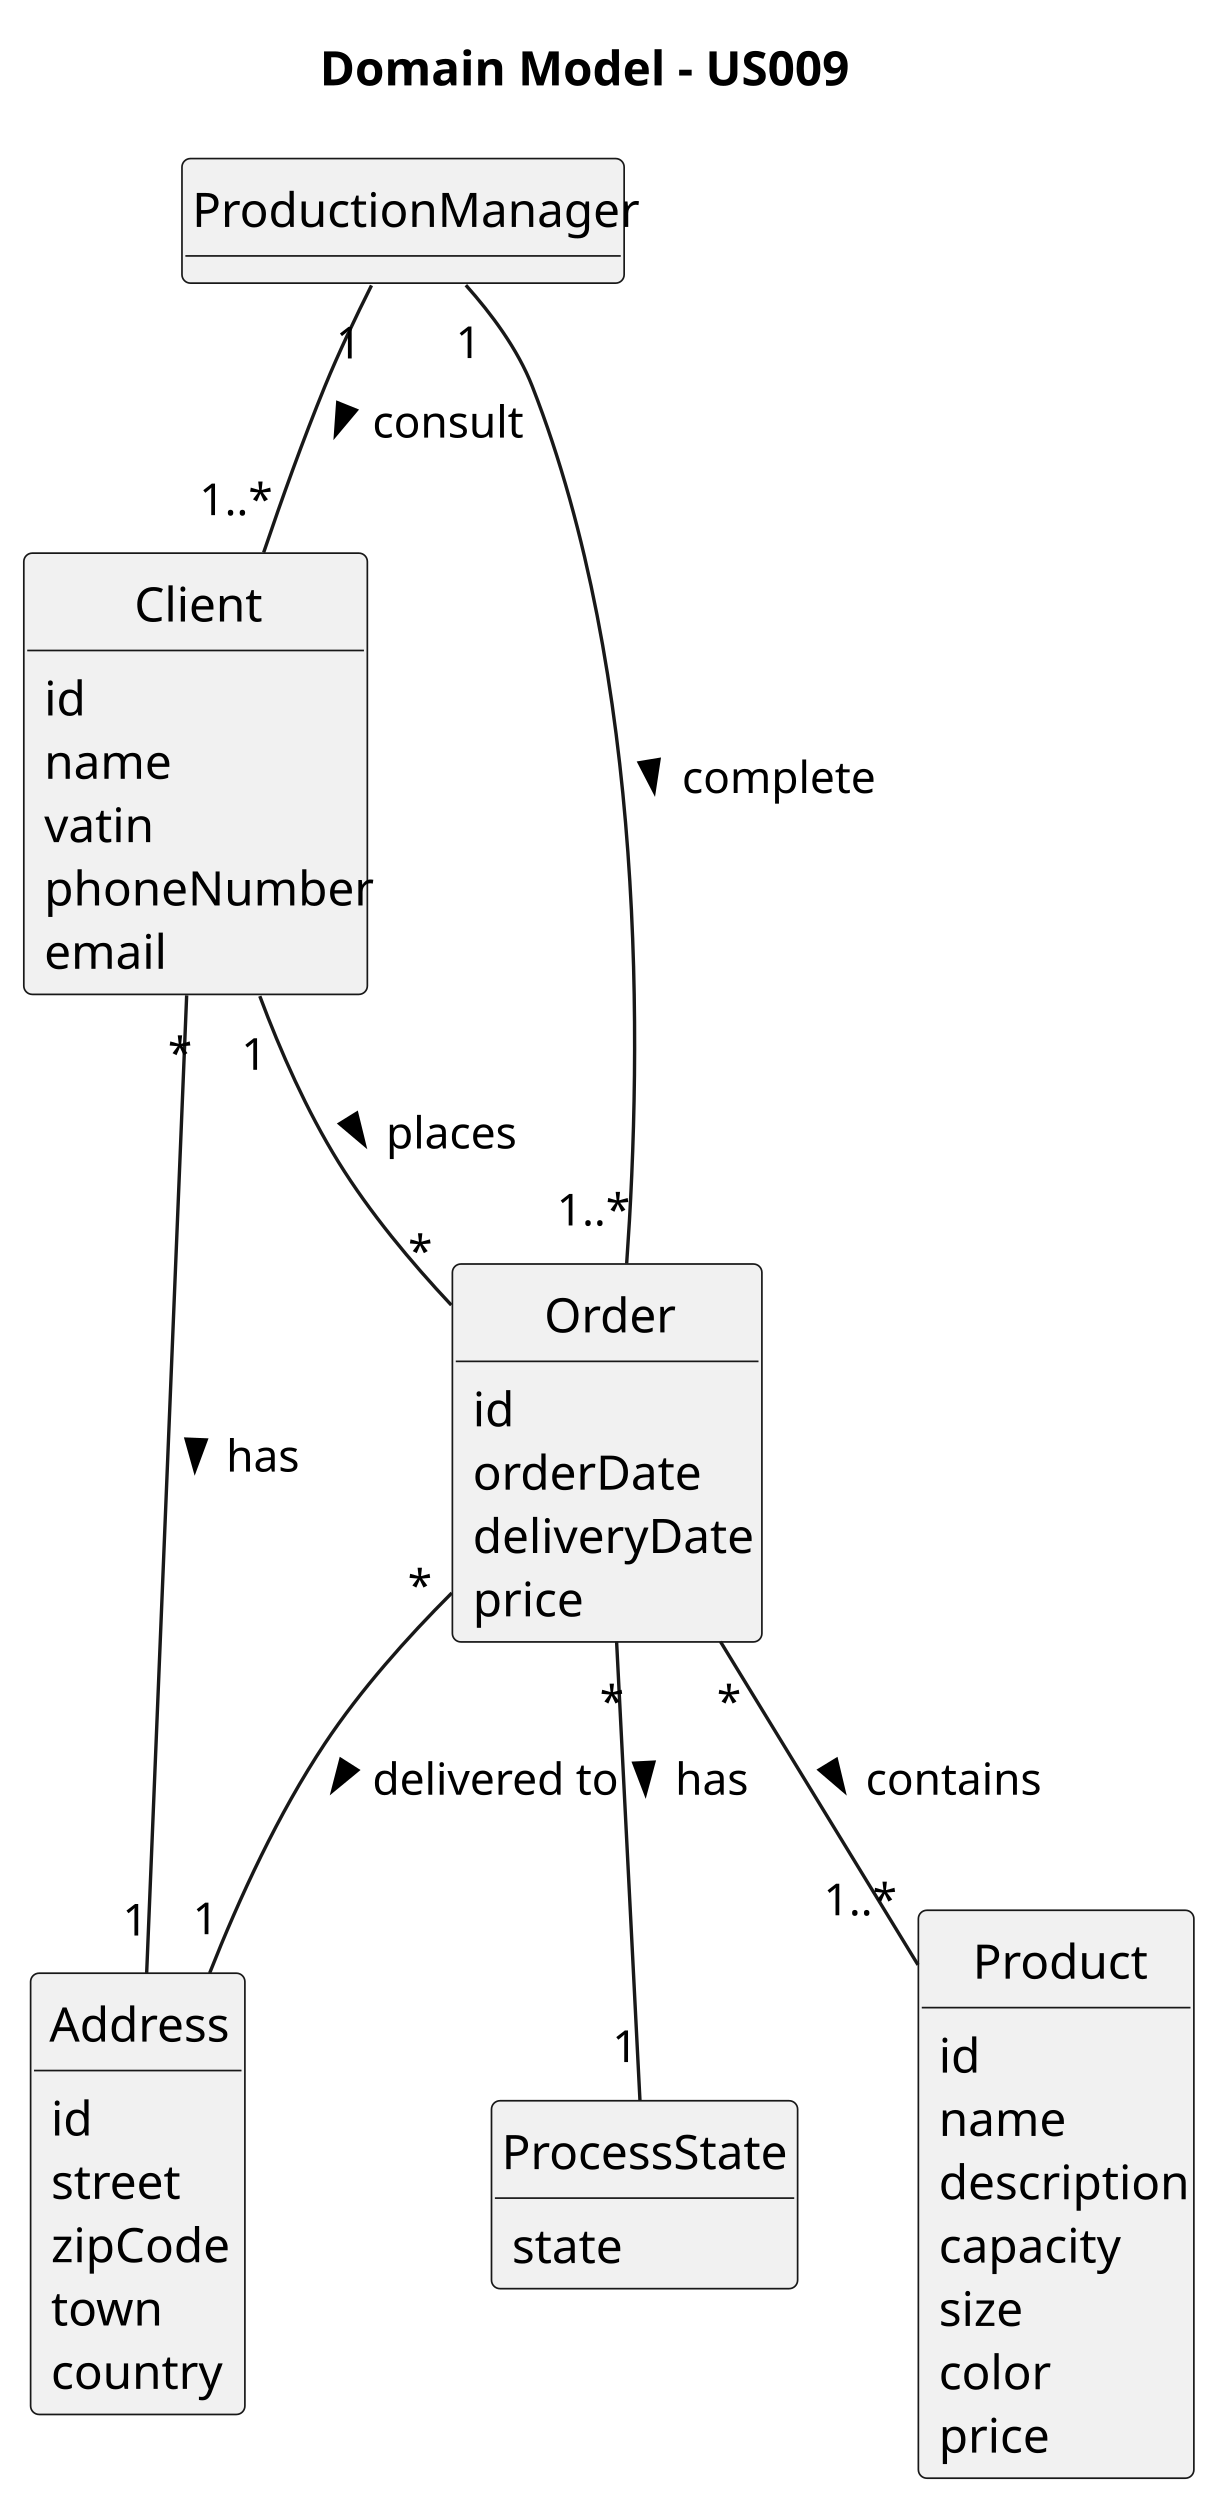
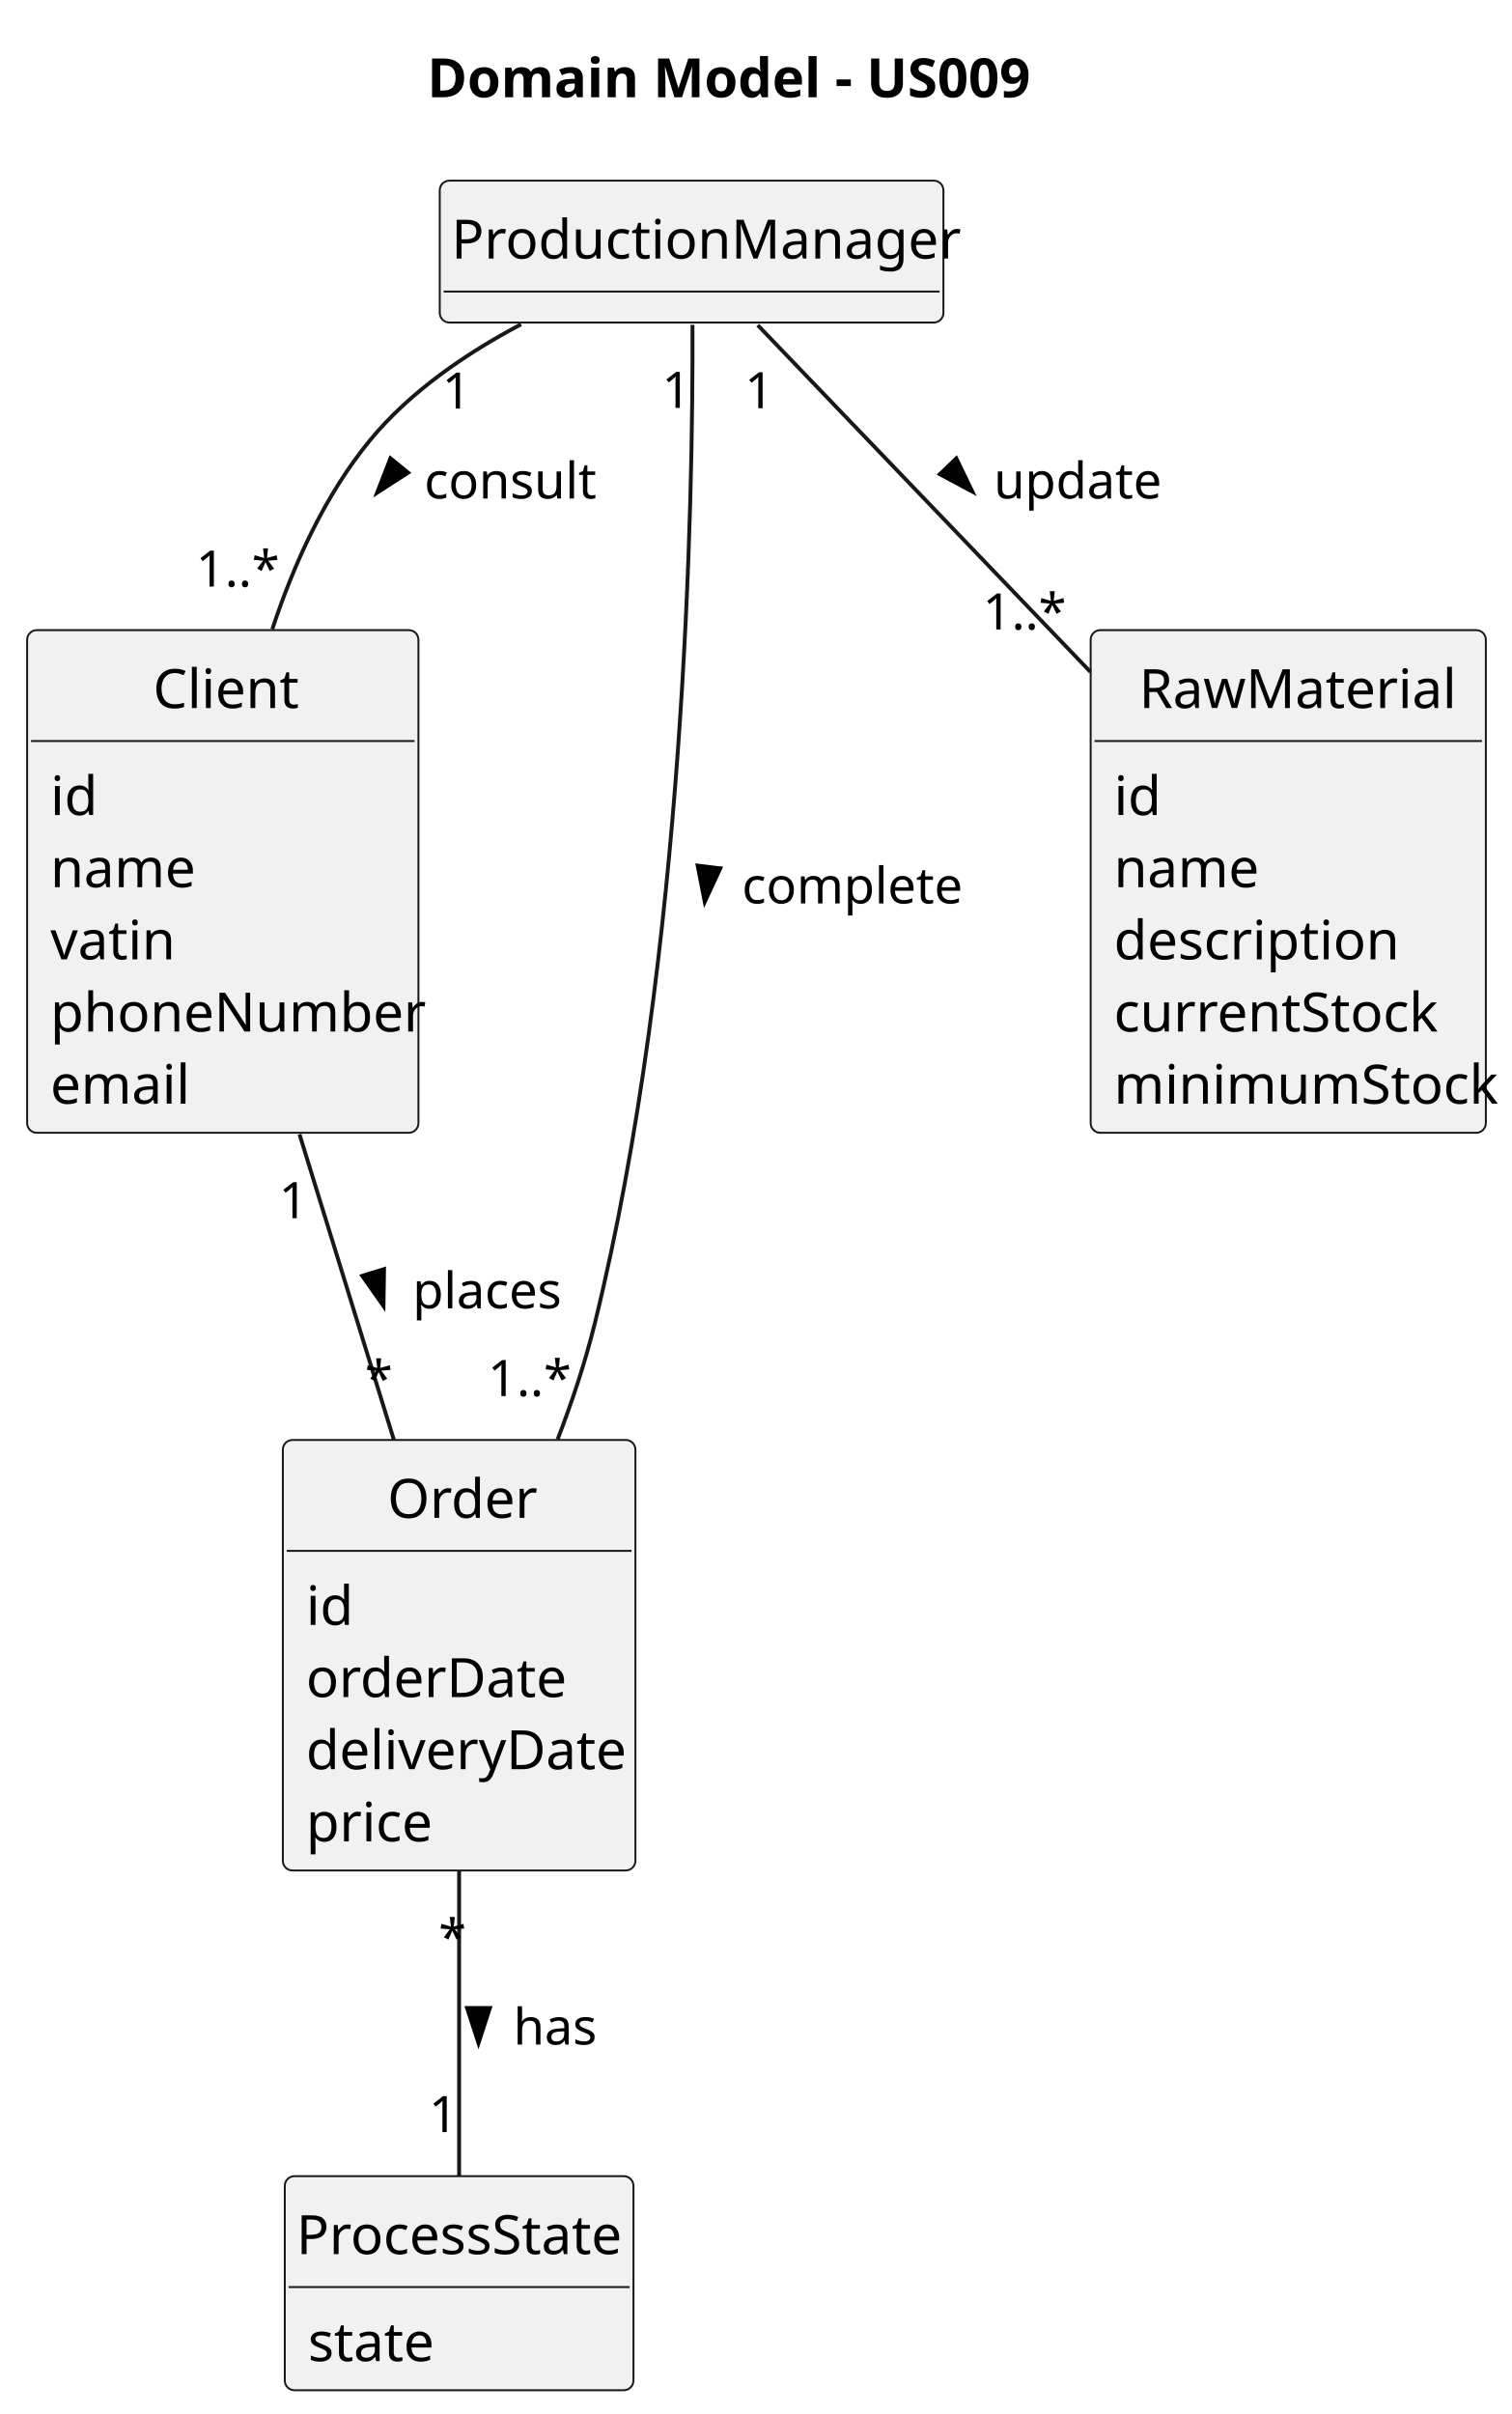
- <svg xmlns="http://www.w3.org/2000/svg" contentStyleType="text/css" height="735px" preserveAspectRatio="none" style="width:358px;height:735px;background:#FFFFFF;" version="1.1" viewBox="0 0 358 735" width="358px" zoomAndPan="magnify">
+ <svg xmlns="http://www.w3.org/2000/svg" contentStyleType="text/css" height="623px" preserveAspectRatio="none" style="width:390px;height:623px;background:#FFFFFF;" version="1.1" viewBox="0 0 390 623" width="390px" zoomAndPan="magnify">
  <defs />
  <g>
-     <text fill="#000000" font-family="sans-serif" font-size="14" font-weight="bold" lengthAdjust="spacing" textLength="156" x="94" y="25.107">Domain Model - US009</text>
+     <text fill="#000000" font-family="sans-serif" font-size="14" font-weight="bold" lengthAdjust="spacing" textLength="156" x="110.25" y="25.107">Domain Model - US009</text>
    <g id="elem_ProductionManager">
-       <rect codeLine="12" fill="#F1F1F1" height="36.621" id="ProductionManager" rx="2.5" ry="2.5" style="stroke:#181818;stroke-width:0.5;" width="130" x="53.5" y="46.621" />
-       <text fill="#000000" font-family="sans-serif" font-size="14" lengthAdjust="spacing" textLength="124" x="56.5" y="66.728">ProductionManager</text>
-       <line style="stroke:#181818;stroke-width:0.5;" x1="54.5" x2="182.5" y1="75.242" y2="75.242" />
+       <rect codeLine="12" fill="#F1F1F1" height="36.621" id="ProductionManager" rx="2.5" ry="2.5" style="stroke:#181818;stroke-width:0.5;" width="130" x="113.5" y="46.621" />
+       <text fill="#000000" font-family="sans-serif" font-size="14" lengthAdjust="spacing" textLength="124" x="116.5" y="66.728">ProductionManager</text>
+       <line style="stroke:#181818;stroke-width:0.5;" x1="114.5" x2="242.5" y1="75.242" y2="75.242" />
    </g>
    <g id="elem_Client">
      <rect codeLine="15" fill="#F1F1F1" height="129.727" id="Client" rx="2.5" ry="2.5" style="stroke:#181818;stroke-width:0.5;" width="101" x="7" y="162.621" />
      <text fill="#000000" font-family="sans-serif" font-size="14" lengthAdjust="spacing" textLength="36" x="39.5" y="182.728">Client</text>
      <line style="stroke:#181818;stroke-width:0.5;" x1="8" x2="107" y1="191.242" y2="191.242" />
      <text fill="#000000" font-family="sans-serif" font-size="14" lengthAdjust="spacing" textLength="11" x="13" y="210.35">id</text>
      <text fill="#000000" font-family="sans-serif" font-size="14" lengthAdjust="spacing" textLength="35" x="13" y="228.971">name</text>
      <text fill="#000000" font-family="sans-serif" font-size="14" lengthAdjust="spacing" textLength="30" x="13" y="247.592">vatin</text>
      <text fill="#000000" font-family="sans-serif" font-size="14" lengthAdjust="spacing" textLength="89" x="13" y="266.213">phoneNumber</text>
      <text fill="#000000" font-family="sans-serif" font-size="14" lengthAdjust="spacing" textLength="33" x="13" y="284.834">email</text>
    </g>
    <g id="elem_Order">
-       <rect codeLine="23" fill="#F1F1F1" height="111.106" id="Order" rx="2.5" ry="2.5" style="stroke:#181818;stroke-width:0.5;" width="91" x="133" y="371.621" />
-       <text fill="#000000" font-family="sans-serif" font-size="14" lengthAdjust="spacing" textLength="37" x="160" y="391.728">Order</text>
-       <line style="stroke:#181818;stroke-width:0.5;" x1="134" x2="223" y1="400.242" y2="400.242" />
-       <text fill="#000000" font-family="sans-serif" font-size="14" lengthAdjust="spacing" textLength="11" x="139" y="419.35">id</text>
-       <text fill="#000000" font-family="sans-serif" font-size="14" lengthAdjust="spacing" textLength="64" x="139" y="437.971">orderDate</text>
-       <text fill="#000000" font-family="sans-serif" font-size="14" lengthAdjust="spacing" textLength="79" x="139" y="456.592">deliveryDate</text>
-       <text fill="#000000" font-family="sans-serif" font-size="14" lengthAdjust="spacing" textLength="31" x="139" y="475.213">price</text>
-     </g>
-     <g id="elem_Address">
-       <rect codeLine="30" fill="#F1F1F1" height="129.727" id="Address" rx="2.5" ry="2.5" style="stroke:#181818;stroke-width:0.5;" width="63" x="9" y="580.121" />
-       <text fill="#000000" font-family="sans-serif" font-size="14" lengthAdjust="spacing" textLength="52" x="14.5" y="600.229">Address</text>
-       <line style="stroke:#181818;stroke-width:0.5;" x1="10" x2="71" y1="608.742" y2="608.742" />
-       <text fill="#000000" font-family="sans-serif" font-size="14" lengthAdjust="spacing" textLength="11" x="15" y="627.85">id</text>
-       <text fill="#000000" font-family="sans-serif" font-size="14" lengthAdjust="spacing" textLength="36" x="15" y="646.471">street</text>
-       <text fill="#000000" font-family="sans-serif" font-size="14" lengthAdjust="spacing" textLength="51" x="15" y="665.092">zipCode</text>
-       <text fill="#000000" font-family="sans-serif" font-size="14" lengthAdjust="spacing" textLength="29" x="15" y="683.713">town</text>
-       <text fill="#000000" font-family="sans-serif" font-size="14" lengthAdjust="spacing" textLength="47" x="15" y="702.334">country</text>
+       <rect codeLine="23" fill="#F1F1F1" height="111.106" id="Order" rx="2.5" ry="2.5" style="stroke:#181818;stroke-width:0.5;" width="91" x="73" y="371.621" />
+       <text fill="#000000" font-family="sans-serif" font-size="14" lengthAdjust="spacing" textLength="37" x="100" y="391.728">Order</text>
+       <line style="stroke:#181818;stroke-width:0.5;" x1="74" x2="163" y1="400.242" y2="400.242" />
+       <text fill="#000000" font-family="sans-serif" font-size="14" lengthAdjust="spacing" textLength="11" x="79" y="419.35">id</text>
+       <text fill="#000000" font-family="sans-serif" font-size="14" lengthAdjust="spacing" textLength="64" x="79" y="437.971">orderDate</text>
+       <text fill="#000000" font-family="sans-serif" font-size="14" lengthAdjust="spacing" textLength="79" x="79" y="456.592">deliveryDate</text>
+       <text fill="#000000" font-family="sans-serif" font-size="14" lengthAdjust="spacing" textLength="31" x="79" y="475.213">price</text>
    </g>
    <g id="elem_ProcessState">
-       <rect codeLine="38" fill="#F1F1F1" height="55.242" id="ProcessState" rx="2.5" ry="2.5" style="stroke:#181818;stroke-width:0.5;" width="90" x="144.5" y="617.621" />
-       <text fill="#000000" font-family="sans-serif" font-size="14" lengthAdjust="spacing" textLength="84" x="147.5" y="637.729">ProcessState</text>
-       <line style="stroke:#181818;stroke-width:0.5;" x1="145.5" x2="233.5" y1="646.242" y2="646.242" />
-       <text fill="#000000" font-family="sans-serif" font-size="14" lengthAdjust="spacing" textLength="31" x="150.5" y="665.35">state</text>
+       <rect codeLine="30" fill="#F1F1F1" height="55.242" id="ProcessState" rx="2.5" ry="2.5" style="stroke:#181818;stroke-width:0.5;" width="90" x="73.5" y="561.621" />
+       <text fill="#000000" font-family="sans-serif" font-size="14" lengthAdjust="spacing" textLength="84" x="76.5" y="581.729">ProcessState</text>
+       <line style="stroke:#181818;stroke-width:0.5;" x1="74.5" x2="162.5" y1="590.242" y2="590.242" />
+       <text fill="#000000" font-family="sans-serif" font-size="14" lengthAdjust="spacing" textLength="31" x="79.5" y="609.35">state</text>
    </g>
-     <g id="elem_Product">
-       <rect codeLine="42" fill="#F1F1F1" height="166.969" id="Product" rx="2.5" ry="2.5" style="stroke:#181818;stroke-width:0.5;" width="81" x="270" y="561.621" />
-       <text fill="#000000" font-family="sans-serif" font-size="14" lengthAdjust="spacing" textLength="49" x="286" y="581.729">Product</text>
-       <line style="stroke:#181818;stroke-width:0.5;" x1="271" x2="350" y1="590.242" y2="590.242" />
-       <text fill="#000000" font-family="sans-serif" font-size="14" lengthAdjust="spacing" textLength="11" x="276" y="609.35">id</text>
-       <text fill="#000000" font-family="sans-serif" font-size="14" lengthAdjust="spacing" textLength="35" x="276" y="627.971">name</text>
-       <text fill="#000000" font-family="sans-serif" font-size="14" lengthAdjust="spacing" textLength="69" x="276" y="646.592">description</text>
-       <text fill="#000000" font-family="sans-serif" font-size="14" lengthAdjust="spacing" textLength="52" x="276" y="665.213">capacity</text>
-       <text fill="#000000" font-family="sans-serif" font-size="14" lengthAdjust="spacing" textLength="24" x="276" y="683.834">size</text>
-       <text fill="#000000" font-family="sans-serif" font-size="14" lengthAdjust="spacing" textLength="31" x="276" y="702.455">color</text>
-       <text fill="#000000" font-family="sans-serif" font-size="14" lengthAdjust="spacing" textLength="31" x="276" y="721.076">price</text>
+     <g id="elem_RawMaterial">
+       <rect codeLine="34" fill="#F1F1F1" height="129.727" id="RawMaterial" rx="2.5" ry="2.5" style="stroke:#181818;stroke-width:0.5;" width="102" x="281.5" y="162.621" />
+       <text fill="#000000" font-family="sans-serif" font-size="14" lengthAdjust="spacing" textLength="77" x="294" y="182.728">RawMaterial</text>
+       <line style="stroke:#181818;stroke-width:0.5;" x1="282.5" x2="382.5" y1="191.242" y2="191.242" />
+       <text fill="#000000" font-family="sans-serif" font-size="14" lengthAdjust="spacing" textLength="11" x="287.5" y="210.35">id</text>
+       <text fill="#000000" font-family="sans-serif" font-size="14" lengthAdjust="spacing" textLength="35" x="287.5" y="228.971">name</text>
+       <text fill="#000000" font-family="sans-serif" font-size="14" lengthAdjust="spacing" textLength="69" x="287.5" y="247.592">description</text>
+       <text fill="#000000" font-family="sans-serif" font-size="14" lengthAdjust="spacing" textLength="80" x="287.5" y="266.213">currentStock</text>
+       <text fill="#000000" font-family="sans-serif" font-size="14" lengthAdjust="spacing" textLength="90" x="287.5" y="284.834">minimumStock</text>
    </g>
    <g id="link_ProductionManager_Order">
-       <path codeLine="53" d="M136.96,83.841 C144.38,92.131 152.2,102.601 156.5,113.621 C189.85,198.981 188.83,307.361 184.24,371.471 " fill="none" id="ProductionManager-Order" style="stroke:#181818;stroke-width:1.0;" />
-       <polygon fill="#000000" points="192.311,232.7,193.744,223.298,187.944,224.252,192.311,232.7" style="stroke:#000000;stroke-width:1.0;" />
-       <text fill="#000000" font-family="sans-serif" font-size="13" lengthAdjust="spacing" textLength="53" x="200.5" y="233.149">complete</text>
-       <text fill="#000000" font-family="sans-serif" font-size="13" lengthAdjust="spacing" textLength="7" x="133.981" y="105.275">1</text>
-       <text fill="#000000" font-family="sans-serif" font-size="13" lengthAdjust="spacing" textLength="20" x="163.694" y="360.292">1..*</text>
+       <path codeLine="43" d="M178.73,83.831 C178.9,128.031 176.94,246.491 153.5,341.621 C151.07,351.491 147.67,361.701 143.93,371.471 " fill="none" id="ProductionManager-Order" style="stroke:#181818;stroke-width:1.0;" />
+       <polygon fill="#000000" points="181.899,232.73,185.904,224.104,180.068,223.398,181.899,232.73" style="stroke:#000000;stroke-width:1.0;" />
+       <text fill="#000000" font-family="sans-serif" font-size="13" lengthAdjust="spacing" textLength="53" x="191.5" y="233.149">complete</text>
+       <text fill="#000000" font-family="sans-serif" font-size="13" lengthAdjust="spacing" textLength="7" x="170.851" y="105.262">1</text>
+       <text fill="#000000" font-family="sans-serif" font-size="13" lengthAdjust="spacing" textLength="20" x="125.907" y="360.292">1..*</text>
    </g>
    <g id="link_ProductionManager_Client">
-       <path codeLine="54" d="M109.22,83.921 C104.79,92.741 99.59,103.611 95.5,113.621 C89.12,129.241 82.96,146.361 77.51,162.451 " fill="none" id="ProductionManager-Client" style="stroke:#181818;stroke-width:1.0;" />
-       <polygon fill="#000000" points="98.628,127.903,104.74,120.616,99.289,118.415,98.628,127.903" style="stroke:#000000;stroke-width:1.0;" />
+       <path codeLine="44" d="M134.48,83.701 C120.41,91.141 105.83,101.051 95.5,113.621 C84,127.611 75.93,145.241 70.28,162.391 " fill="none" id="ProductionManager-Client" style="stroke:#181818;stroke-width:1.0;" />
+       <polygon fill="#000000" points="97.339,127.141,105.334,121.99,100.78,118.274,97.339,127.141" style="stroke:#000000;stroke-width:1.0;" />
      <text fill="#000000" font-family="sans-serif" font-size="13" lengthAdjust="spacing" textLength="42" x="109.5" y="128.649">consult</text>
-       <text fill="#000000" font-family="sans-serif" font-size="13" lengthAdjust="spacing" textLength="7" x="98.785" y="105.376">1</text>
-       <text fill="#000000" font-family="sans-serif" font-size="13" lengthAdjust="spacing" textLength="20" x="58.605" y="151.453">1..*</text>
+       <text fill="#000000" font-family="sans-serif" font-size="13" lengthAdjust="spacing" textLength="7" x="114.115" y="105.44">1</text>
+       <text fill="#000000" font-family="sans-serif" font-size="13" lengthAdjust="spacing" textLength="20" x="50.584" y="151.386">1..*</text>
    </g>
-     <g id="link_Order_Product">
-       <path codeLine="55" d="M211.81,482.631 C229.45,511.501 251.26,547.191 269.89,577.671 " fill="none" id="Order-Product" style="stroke:#181818;stroke-width:1.0;" />
-       <polygon fill="#000000" points="248.107,526.533,245.898,517.283,240.883,520.347,248.107,526.533" style="stroke:#000000;stroke-width:1.0;" />
-       <text fill="#000000" font-family="sans-serif" font-size="13" lengthAdjust="spacing" textLength="49" x="254.5" y="527.649">contains</text>
-       <text fill="#000000" font-family="sans-serif" font-size="13" lengthAdjust="spacing" textLength="5" x="210.757" y="504.873">*</text>
-       <text fill="#000000" font-family="sans-serif" font-size="13" lengthAdjust="spacing" textLength="20" x="242.14" y="563.094">1..*</text>
-     </g>
-     <g id="link_Order_Address">
-       <path codeLine="56" d="M132.84,468.321 C119.63,481.521 105.97,496.861 95.5,512.621 C81.81,533.231 70.42,557.811 61.63,580.101 " fill="none" id="Order-Address" style="stroke:#181818;stroke-width:1.0;" />
-       <polygon fill="#000000" points="97.814,526.484,105.152,520.434,100.195,517.276,97.814,526.484" style="stroke:#000000;stroke-width:1.0;" />
-       <text fill="#000000" font-family="sans-serif" font-size="13" lengthAdjust="spacing" textLength="65" x="109.5" y="527.649">delivered to</text>
-       <text fill="#000000" font-family="sans-serif" font-size="13" lengthAdjust="spacing" textLength="5" x="119.864" y="470.781">*</text>
-       <text fill="#000000" font-family="sans-serif" font-size="13" lengthAdjust="spacing" textLength="7" x="56.669" y="568.661">1</text>
+     <g id="link_ProductionManager_RawMaterial">
+       <path codeLine="45" d="M195.57,83.911 C216.17,105.371 251.73,142.441 281.46,173.421 " fill="none" id="ProductionManager-RawMaterial" style="stroke:#181818;stroke-width:1.0;" />
+       <polygon fill="#000000" points="250.962,126.874,246.82,118.313,242.579,122.383,250.962,126.874" style="stroke:#000000;stroke-width:1.0;" />
+       <text fill="#000000" font-family="sans-serif" font-size="13" lengthAdjust="spacing" textLength="39" x="256.5" y="128.649">update</text>
+       <text fill="#000000" font-family="sans-serif" font-size="13" lengthAdjust="spacing" textLength="7" x="192.217" y="105.364">1</text>
+       <text fill="#000000" font-family="sans-serif" font-size="13" lengthAdjust="spacing" textLength="20" x="253.639" y="162.452">1..*</text>
    </g>
    <g id="link_Order_ProcessState">
-       <path codeLine="57" d="M181.28,482.631 C183.47,525.741 186.44,584.081 188.15,617.551 " fill="none" id="Order-ProcessState" style="stroke:#181818;stroke-width:1.0;" />
-       <polygon fill="#000000" points="189.754,527.26,192.229,518.077,186.359,518.376,189.754,527.26" style="stroke:#000000;stroke-width:1.0;" />
-       <text fill="#000000" font-family="sans-serif" font-size="13" lengthAdjust="spacing" textLength="21" x="198.5" y="527.649">has</text>
-       <text fill="#000000" font-family="sans-serif" font-size="13" lengthAdjust="spacing" textLength="5" x="176.316" y="504.873">*</text>
-       <text fill="#000000" font-family="sans-serif" font-size="13" lengthAdjust="spacing" textLength="7" x="180.028" y="606.244">1</text>
-     </g>
-     <g id="link_Client_Address">
-       <path codeLine="58" d="M54.88,292.631 C51.69,370.711 46.32,501.921 43.12,580.041 " fill="none" id="Client-Address" style="stroke:#181818;stroke-width:1.0;" />
-       <polygon fill="#000000" points="57.296,432.262,60.602,423.345,54.729,423.105,57.296,432.262" style="stroke:#000000;stroke-width:1.0;" />
-       <text fill="#000000" font-family="sans-serif" font-size="13" lengthAdjust="spacing" textLength="21" x="66.5" y="432.649">has</text>
-       <text fill="#000000" font-family="sans-serif" font-size="13" lengthAdjust="spacing" textLength="5" x="49.352" y="314.269">*</text>
-       <text fill="#000000" font-family="sans-serif" font-size="13" lengthAdjust="spacing" textLength="7" x="36.024" y="569.053">1</text>
+       <path codeLine="46" d="M118.5,482.741 C118.5,509.351 118.5,540.151 118.5,561.551 " fill="none" id="Order-ProcessState" style="stroke:#181818;stroke-width:1.0;" />
+       <polygon fill="#000000" points="123.5,527.267,126.439,518.221,120.561,518.221,123.5,527.267" style="stroke:#000000;stroke-width:1.0;" />
+       <text fill="#000000" font-family="sans-serif" font-size="13" lengthAdjust="spacing" textLength="21" x="132.5" y="527.649">has</text>
+       <text fill="#000000" font-family="sans-serif" font-size="13" lengthAdjust="spacing" textLength="5" x="113.195" y="504.595">*</text>
+       <text fill="#000000" font-family="sans-serif" font-size="13" lengthAdjust="spacing" textLength="7" x="110.691" y="550.244">1</text>
    </g>
    <g id="link_Client_Order">
-       <path codeLine="59" d="M76.38,292.861 C82.55,309.361 90.25,326.671 99.5,341.621 C108.69,356.481 120.76,371.001 132.68,383.691 " fill="none" id="Client-Order" style="stroke:#181818;stroke-width:1.0;" />
-       <polygon fill="#000000" points="107.134,336.516,104.867,327.28,99.871,330.377,107.134,336.516" style="stroke:#000000;stroke-width:1.0;" />
-       <text fill="#000000" font-family="sans-serif" font-size="13" lengthAdjust="spacing" textLength="38" x="113.5" y="337.649">places</text>
-       <text fill="#000000" font-family="sans-serif" font-size="13" lengthAdjust="spacing" textLength="7" x="70.966" y="314.523">1</text>
-       <text fill="#000000" font-family="sans-serif" font-size="13" lengthAdjust="spacing" textLength="5" x="119.979" y="372.458">*</text>
+       <path codeLine="47" d="M77.3,292.741 C85.17,318.201 94.11,347.171 101.66,371.591 " fill="none" id="Client-Order" style="stroke:#181818;stroke-width:1.0;" />
+       <polygon fill="#000000" points="98.976,337.044,99.114,327.534,93.498,329.269,98.976,337.044" style="stroke:#000000;stroke-width:1.0;" />
+       <text fill="#000000" font-family="sans-serif" font-size="13" lengthAdjust="spacing" textLength="38" x="106.5" y="337.649">places</text>
+       <text fill="#000000" font-family="sans-serif" font-size="13" lengthAdjust="spacing" textLength="7" x="71.981" y="314.391">1</text>
+       <text fill="#000000" font-family="sans-serif" font-size="13" lengthAdjust="spacing" textLength="5" x="94.182" y="360.428">*</text>
    </g>
  </g>
</svg>
